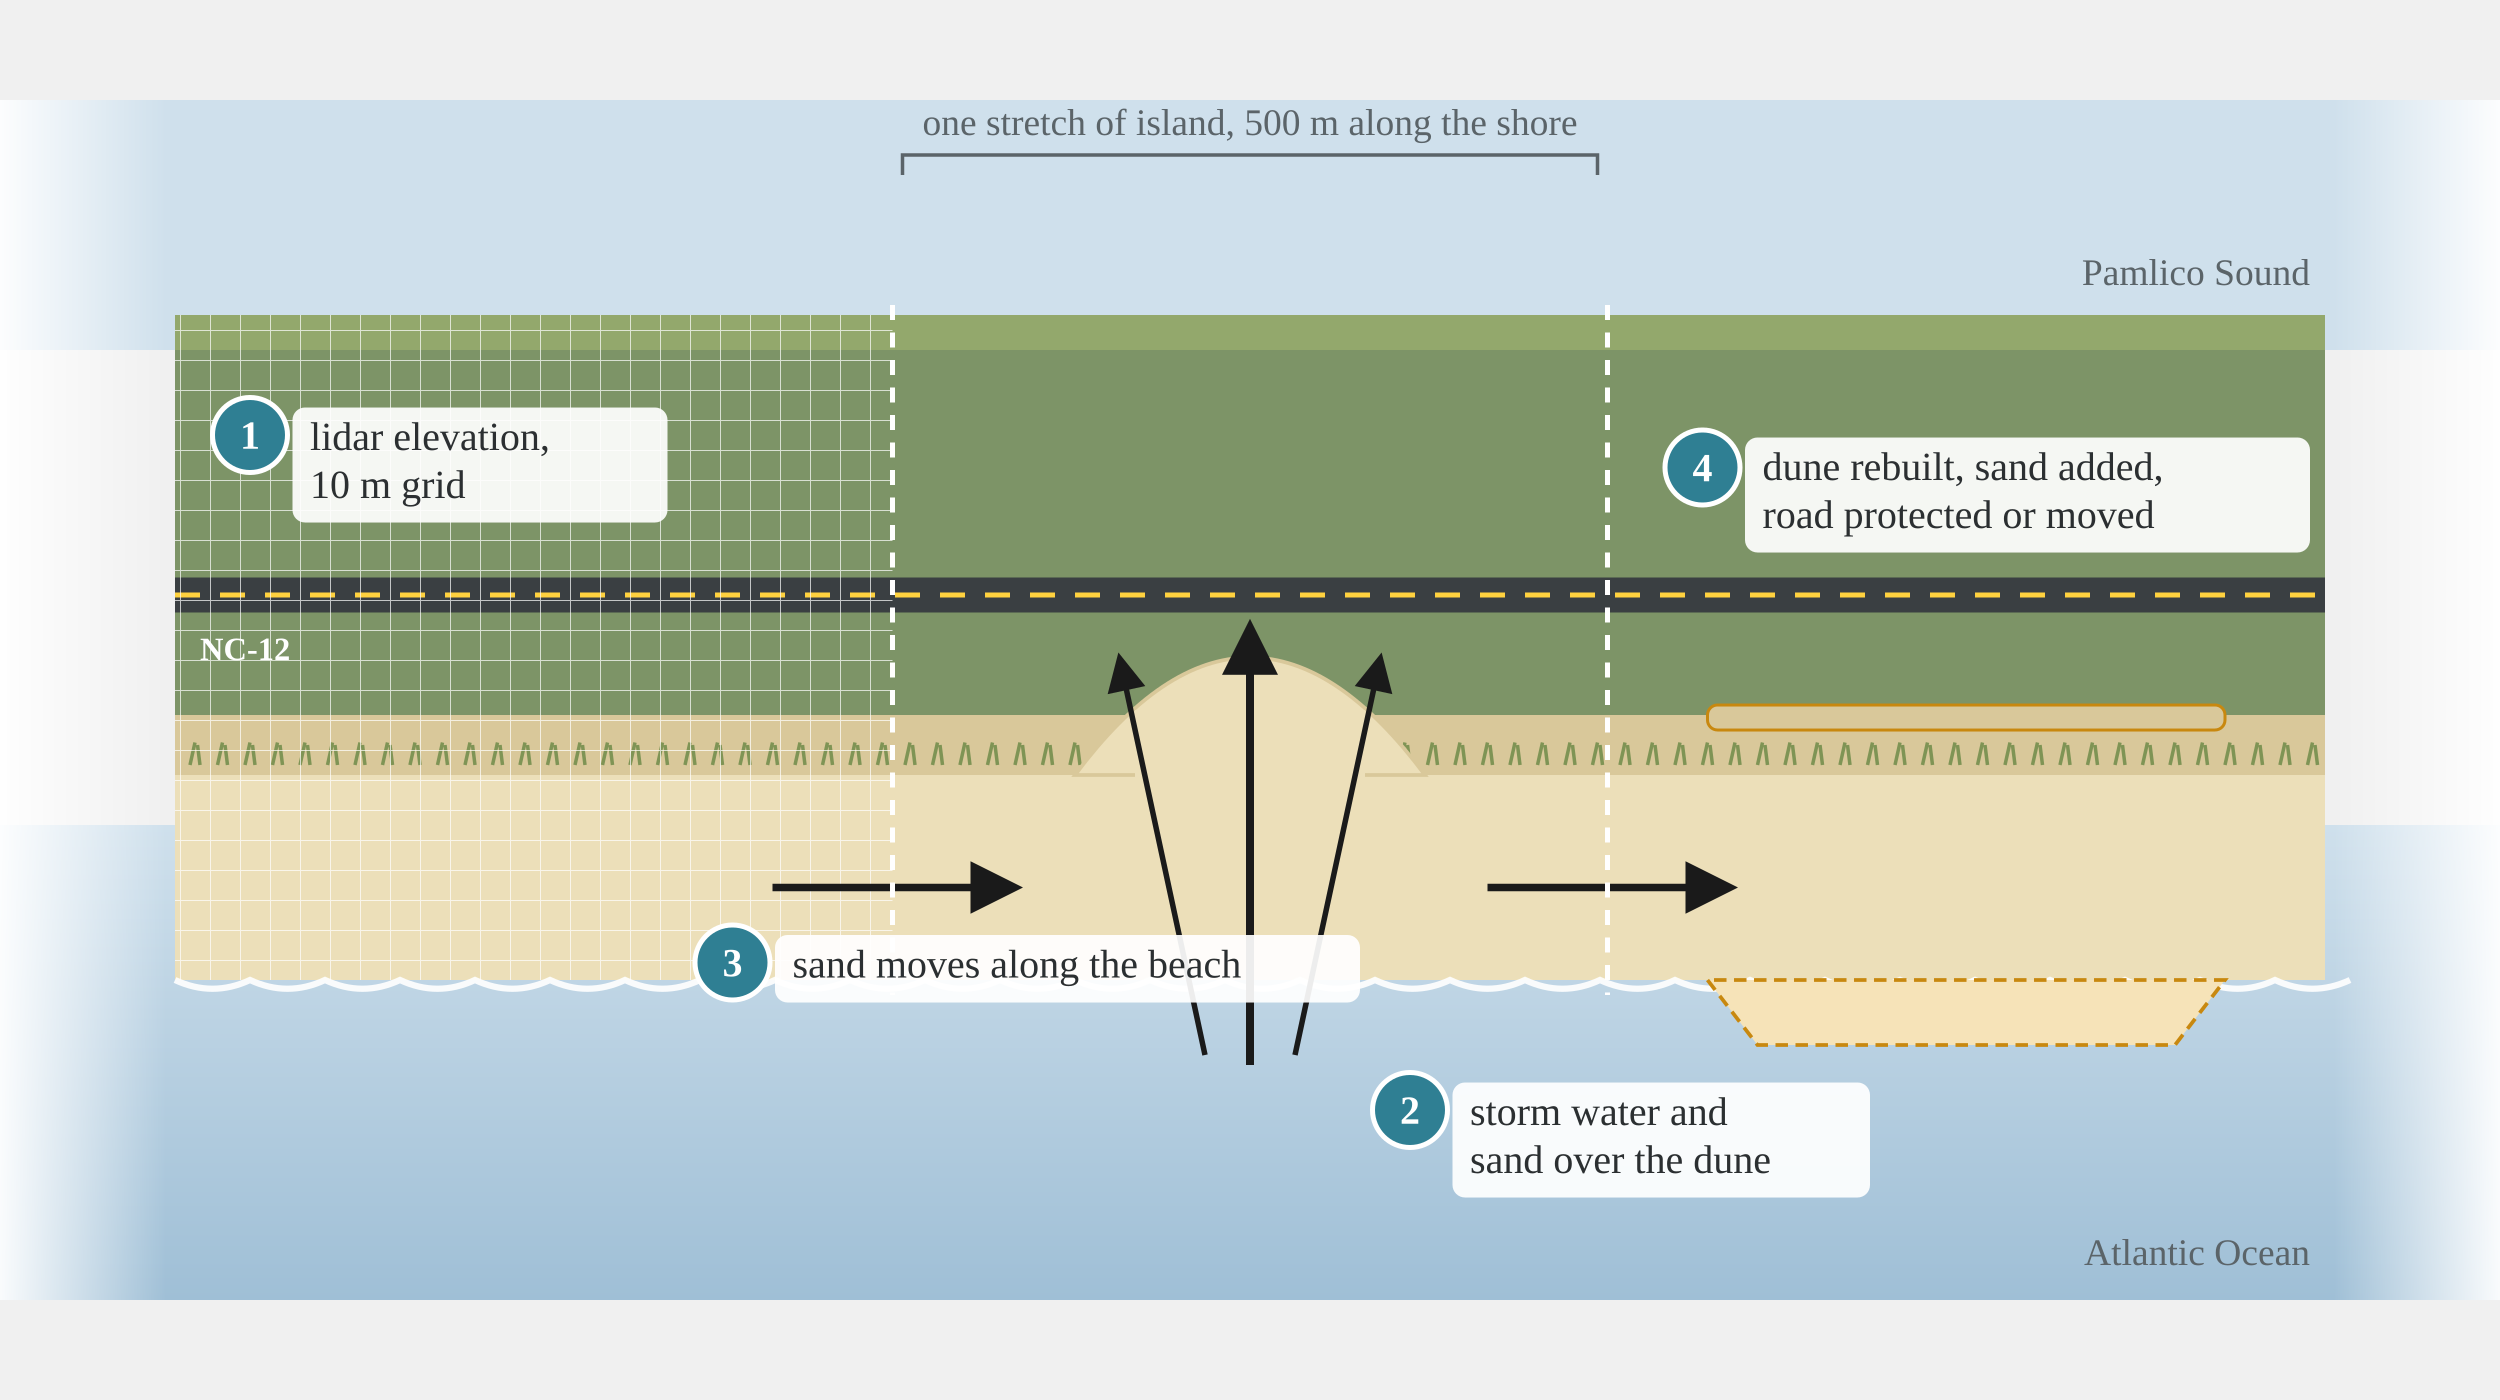
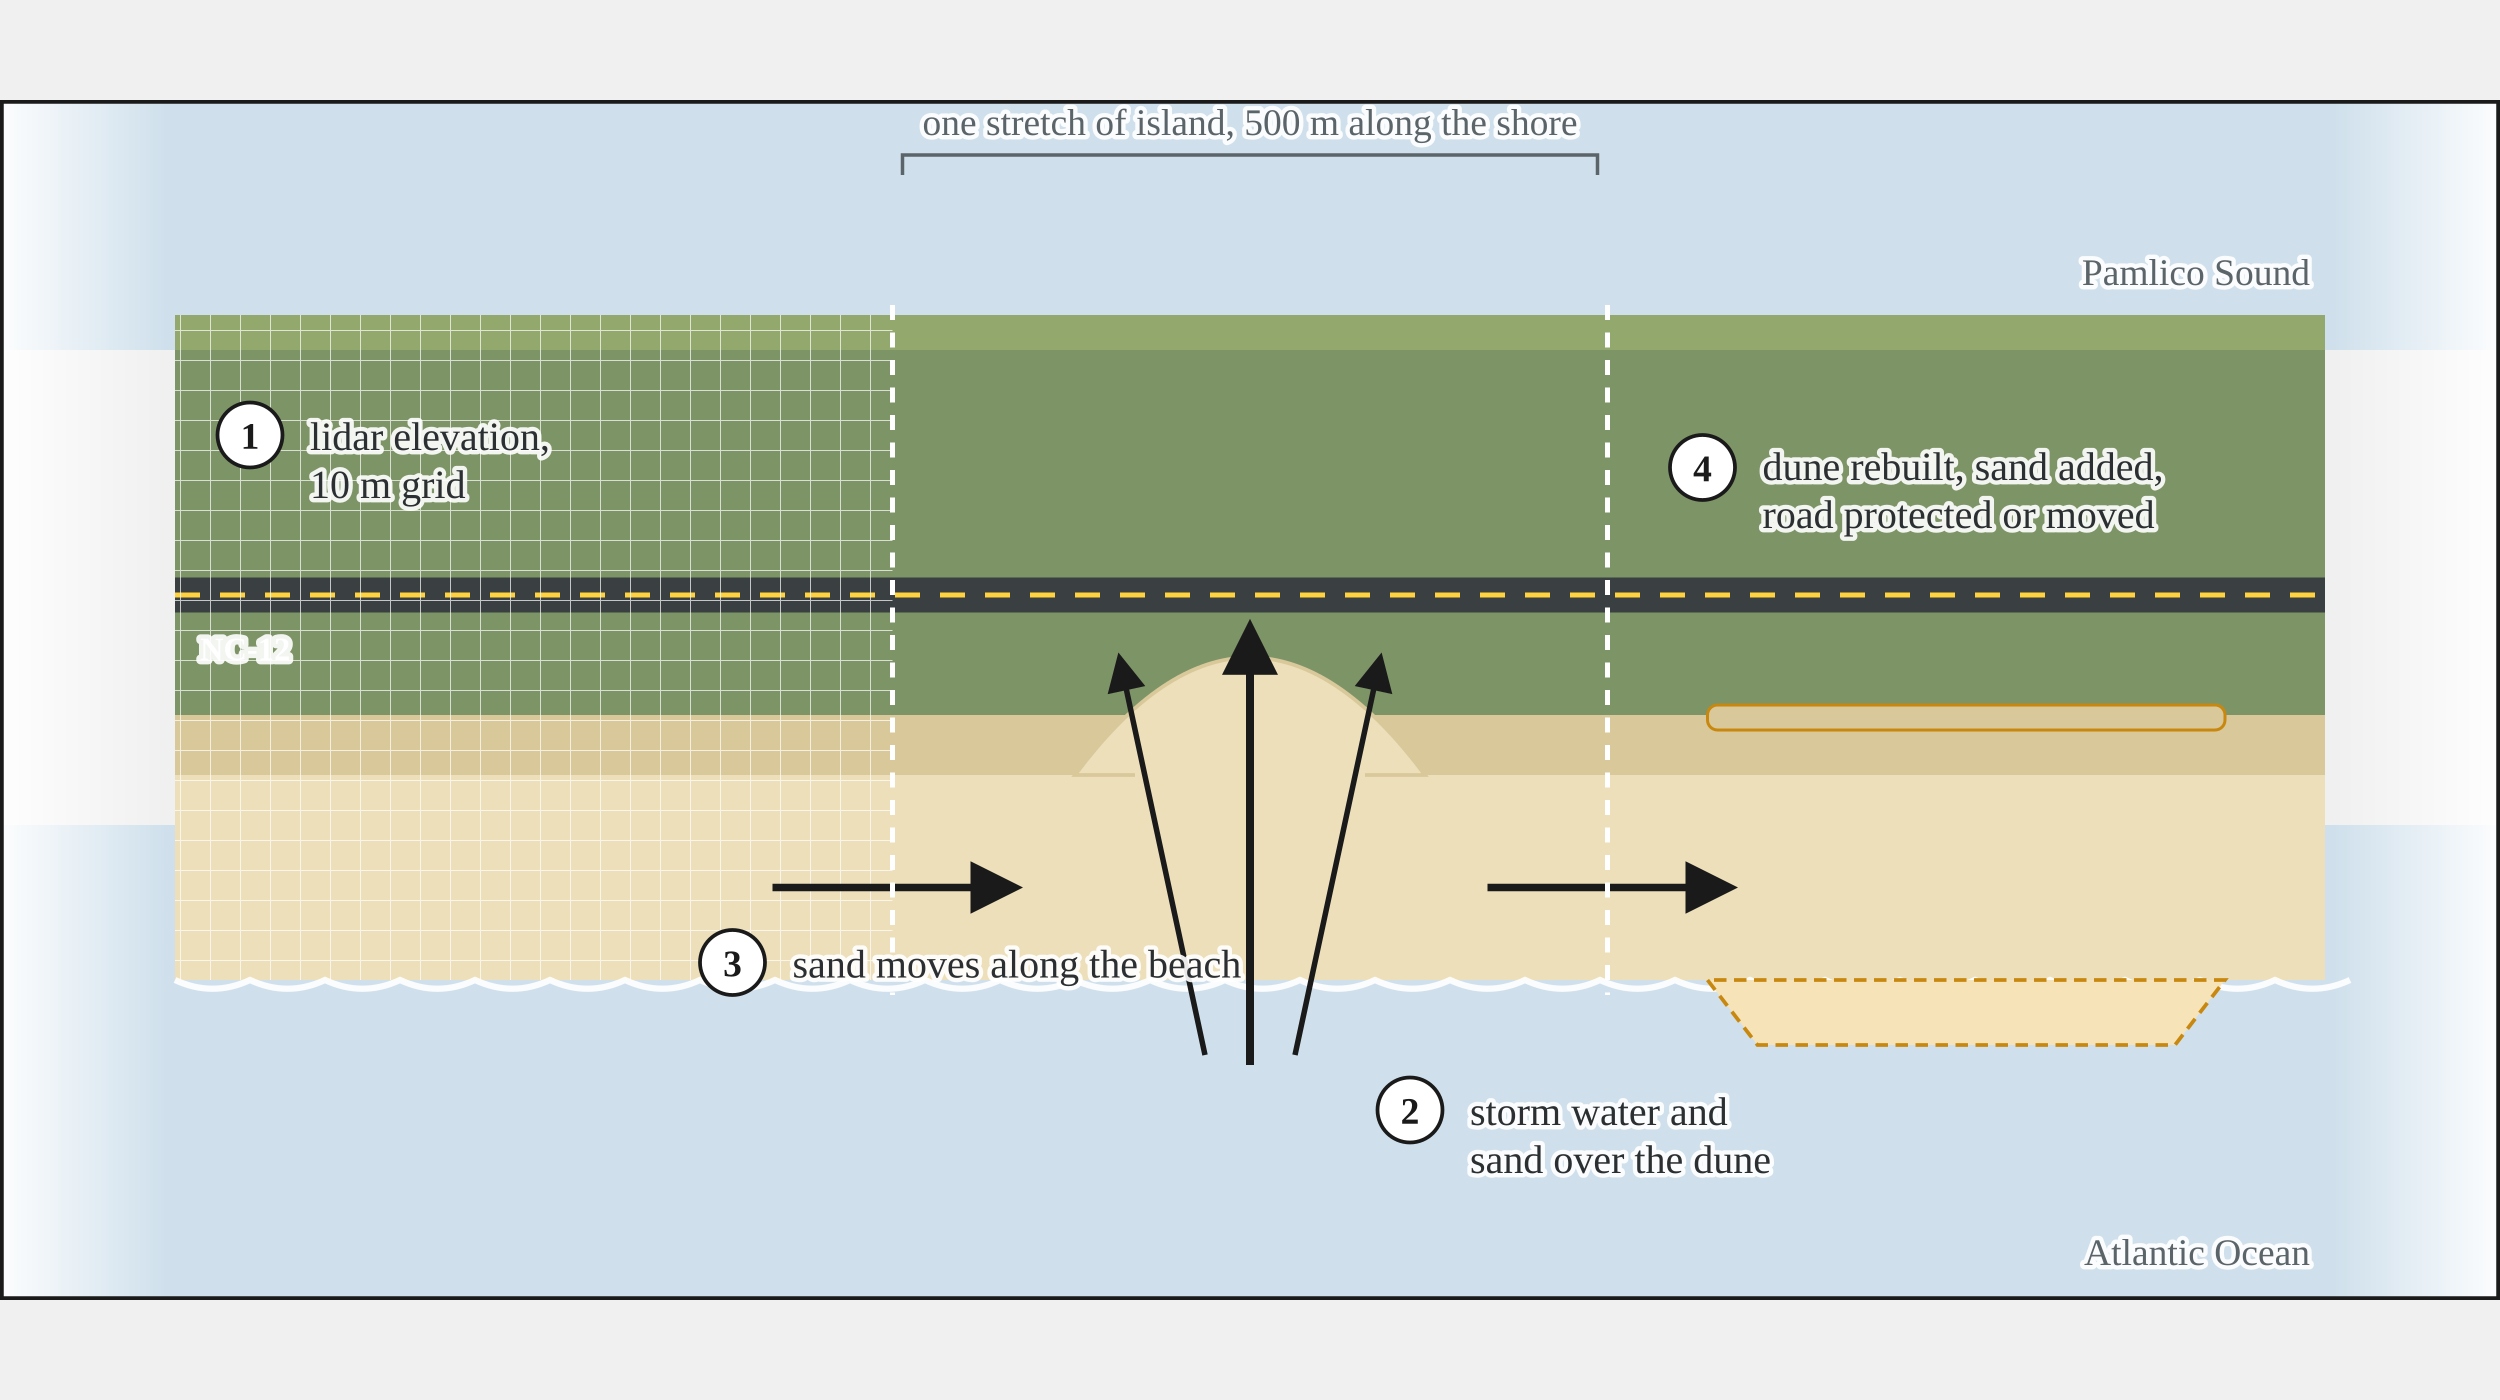
<svg xmlns="http://www.w3.org/2000/svg" class="hat-model-diagram" viewBox="0 0 1000 560" role="img" aria-labelledby="md-title md-desc">
  <defs>
    <marker id="md-head" viewBox="0 0 10 10" refX="8" refY="5" markerWidth="7" markerHeight="7" orient="auto-start-reverse">
      <path d="M0,0 L10,5 L0,10 z" fill="#1a1a1a" />
    </marker>
    <linearGradient id="md-sea" x1="0" y1="0" x2="0" y2="1">
      <stop offset="0" stop-color="#cfe0ec" />
      <stop offset="1" stop-color="#9fbfd6" />
    </linearGradient>
    <linearGradient id="md-fade" x1="0" y1="0" x2="1" y2="0">
      <stop offset="0" stop-color="#fff" stop-opacity="1" />
      <stop offset="0.07" stop-color="#fff" stop-opacity="0" />
      <stop offset="0.93" stop-color="#fff" stop-opacity="0" />
      <stop offset="1" stop-color="#fff" stop-opacity="1" />
    </linearGradient>
    <pattern id="md-grid" width="12" height="12" patternUnits="userSpaceOnUse">
      <path d="M12,0 L0,0 0,12" fill="none" stroke="#ffffff" stroke-width="0.8" opacity="0.7" />
    </pattern>
  </defs>
  <rect x="0" y="40" width="1000" height="100" fill="#cfe0ec" />
-   <rect x="0" y="330" width="1000" height="190" fill="url(#md-sea)" />
+   <rect x="0" y="330" width="1000" height="190" fill="#cfe0ec" />
  <rect x="70" y="126" width="860" height="18" fill="#93a86c" />
  <rect x="70" y="140" width="860" height="146" fill="#7d9467" />
  <rect x="70" y="286" width="860" height="24" fill="#d9c89a" />
  <rect x="70" y="310" width="860" height="82" fill="#ecdfb9" />
-   <path d="M76,306 l2,-9 M80,306 l-1,-8" stroke="#7f9455" stroke-width="1.4" fill="none" />
-   <path d="M87,306 l2,-9 M91,306 l-1,-8" stroke="#7f9455" stroke-width="1.4" fill="none" />
-   <path d="M98,306 l2,-9 M102,306 l-1,-8" stroke="#7f9455" stroke-width="1.4" fill="none" />
-   <path d="M109,306 l2,-9 M113,306 l-1,-8" stroke="#7f9455" stroke-width="1.4" fill="none" />
-   <path d="M120,306 l2,-9 M124,306 l-1,-8" stroke="#7f9455" stroke-width="1.4" fill="none" />
-   <path d="M131,306 l2,-9 M135,306 l-1,-8" stroke="#7f9455" stroke-width="1.4" fill="none" />
-   <path d="M142,306 l2,-9 M146,306 l-1,-8" stroke="#7f9455" stroke-width="1.4" fill="none" />
-   <path d="M153,306 l2,-9 M157,306 l-1,-8" stroke="#7f9455" stroke-width="1.4" fill="none" />
-   <path d="M164,306 l2,-9 M168,306 l-1,-8" stroke="#7f9455" stroke-width="1.4" fill="none" />
-   <path d="M175,306 l2,-9 M179,306 l-1,-8" stroke="#7f9455" stroke-width="1.4" fill="none" />
-   <path d="M186,306 l2,-9 M190,306 l-1,-8" stroke="#7f9455" stroke-width="1.4" fill="none" />
-   <path d="M197,306 l2,-9 M201,306 l-1,-8" stroke="#7f9455" stroke-width="1.4" fill="none" />
-   <path d="M208,306 l2,-9 M212,306 l-1,-8" stroke="#7f9455" stroke-width="1.4" fill="none" />
-   <path d="M219,306 l2,-9 M223,306 l-1,-8" stroke="#7f9455" stroke-width="1.4" fill="none" />
-   <path d="M230,306 l2,-9 M234,306 l-1,-8" stroke="#7f9455" stroke-width="1.4" fill="none" />
-   <path d="M241,306 l2,-9 M245,306 l-1,-8" stroke="#7f9455" stroke-width="1.4" fill="none" />
-   <path d="M252,306 l2,-9 M256,306 l-1,-8" stroke="#7f9455" stroke-width="1.4" fill="none" />
-   <path d="M263,306 l2,-9 M267,306 l-1,-8" stroke="#7f9455" stroke-width="1.4" fill="none" />
-   <path d="M274,306 l2,-9 M278,306 l-1,-8" stroke="#7f9455" stroke-width="1.4" fill="none" />
-   <path d="M285,306 l2,-9 M289,306 l-1,-8" stroke="#7f9455" stroke-width="1.4" fill="none" />
-   <path d="M296,306 l2,-9 M300,306 l-1,-8" stroke="#7f9455" stroke-width="1.4" fill="none" />
-   <path d="M307,306 l2,-9 M311,306 l-1,-8" stroke="#7f9455" stroke-width="1.4" fill="none" />
-   <path d="M318,306 l2,-9 M322,306 l-1,-8" stroke="#7f9455" stroke-width="1.4" fill="none" />
-   <path d="M329,306 l2,-9 M333,306 l-1,-8" stroke="#7f9455" stroke-width="1.4" fill="none" />
-   <path d="M340,306 l2,-9 M344,306 l-1,-8" stroke="#7f9455" stroke-width="1.4" fill="none" />
-   <path d="M351,306 l2,-9 M355,306 l-1,-8" stroke="#7f9455" stroke-width="1.4" fill="none" />
-   <path d="M362,306 l2,-9 M366,306 l-1,-8" stroke="#7f9455" stroke-width="1.4" fill="none" />
-   <path d="M373,306 l2,-9 M377,306 l-1,-8" stroke="#7f9455" stroke-width="1.4" fill="none" />
-   <path d="M384,306 l2,-9 M388,306 l-1,-8" stroke="#7f9455" stroke-width="1.4" fill="none" />
-   <path d="M395,306 l2,-9 M399,306 l-1,-8" stroke="#7f9455" stroke-width="1.4" fill="none" />
-   <path d="M406,306 l2,-9 M410,306 l-1,-8" stroke="#7f9455" stroke-width="1.4" fill="none" />
-   <path d="M417,306 l2,-9 M421,306 l-1,-8" stroke="#7f9455" stroke-width="1.4" fill="none" />
-   <path d="M428,306 l2,-9 M432,306 l-1,-8" stroke="#7f9455" stroke-width="1.4" fill="none" />
-   <path d="M439,306 l2,-9 M443,306 l-1,-8" stroke="#7f9455" stroke-width="1.4" fill="none" />
-   <path d="M450,306 l2,-9 M454,306 l-1,-8" stroke="#7f9455" stroke-width="1.4" fill="none" />
-   <path d="M461,306 l2,-9 M465,306 l-1,-8" stroke="#7f9455" stroke-width="1.4" fill="none" />
-   <path d="M472,306 l2,-9 M476,306 l-1,-8" stroke="#7f9455" stroke-width="1.4" fill="none" />
-   <path d="M483,306 l2,-9 M487,306 l-1,-8" stroke="#7f9455" stroke-width="1.4" fill="none" />
-   <path d="M494,306 l2,-9 M498,306 l-1,-8" stroke="#7f9455" stroke-width="1.4" fill="none" />
-   <path d="M505,306 l2,-9 M509,306 l-1,-8" stroke="#7f9455" stroke-width="1.4" fill="none" />
-   <path d="M516,306 l2,-9 M520,306 l-1,-8" stroke="#7f9455" stroke-width="1.4" fill="none" />
-   <path d="M527,306 l2,-9 M531,306 l-1,-8" stroke="#7f9455" stroke-width="1.4" fill="none" />
-   <path d="M538,306 l2,-9 M542,306 l-1,-8" stroke="#7f9455" stroke-width="1.4" fill="none" />
-   <path d="M549,306 l2,-9 M553,306 l-1,-8" stroke="#7f9455" stroke-width="1.4" fill="none" />
-   <path d="M560,306 l2,-9 M564,306 l-1,-8" stroke="#7f9455" stroke-width="1.4" fill="none" />
-   <path d="M571,306 l2,-9 M575,306 l-1,-8" stroke="#7f9455" stroke-width="1.4" fill="none" />
-   <path d="M582,306 l2,-9 M586,306 l-1,-8" stroke="#7f9455" stroke-width="1.4" fill="none" />
-   <path d="M593,306 l2,-9 M597,306 l-1,-8" stroke="#7f9455" stroke-width="1.4" fill="none" />
-   <path d="M604,306 l2,-9 M608,306 l-1,-8" stroke="#7f9455" stroke-width="1.4" fill="none" />
-   <path d="M615,306 l2,-9 M619,306 l-1,-8" stroke="#7f9455" stroke-width="1.4" fill="none" />
-   <path d="M626,306 l2,-9 M630,306 l-1,-8" stroke="#7f9455" stroke-width="1.4" fill="none" />
-   <path d="M637,306 l2,-9 M641,306 l-1,-8" stroke="#7f9455" stroke-width="1.4" fill="none" />
-   <path d="M648,306 l2,-9 M652,306 l-1,-8" stroke="#7f9455" stroke-width="1.4" fill="none" />
-   <path d="M659,306 l2,-9 M663,306 l-1,-8" stroke="#7f9455" stroke-width="1.4" fill="none" />
-   <path d="M670,306 l2,-9 M674,306 l-1,-8" stroke="#7f9455" stroke-width="1.4" fill="none" />
-   <path d="M681,306 l2,-9 M685,306 l-1,-8" stroke="#7f9455" stroke-width="1.4" fill="none" />
-   <path d="M692,306 l2,-9 M696,306 l-1,-8" stroke="#7f9455" stroke-width="1.4" fill="none" />
-   <path d="M703,306 l2,-9 M707,306 l-1,-8" stroke="#7f9455" stroke-width="1.4" fill="none" />
-   <path d="M714,306 l2,-9 M718,306 l-1,-8" stroke="#7f9455" stroke-width="1.4" fill="none" />
-   <path d="M725,306 l2,-9 M729,306 l-1,-8" stroke="#7f9455" stroke-width="1.4" fill="none" />
-   <path d="M736,306 l2,-9 M740,306 l-1,-8" stroke="#7f9455" stroke-width="1.4" fill="none" />
-   <path d="M747,306 l2,-9 M751,306 l-1,-8" stroke="#7f9455" stroke-width="1.4" fill="none" />
-   <path d="M758,306 l2,-9 M762,306 l-1,-8" stroke="#7f9455" stroke-width="1.4" fill="none" />
-   <path d="M769,306 l2,-9 M773,306 l-1,-8" stroke="#7f9455" stroke-width="1.4" fill="none" />
-   <path d="M780,306 l2,-9 M784,306 l-1,-8" stroke="#7f9455" stroke-width="1.4" fill="none" />
-   <path d="M791,306 l2,-9 M795,306 l-1,-8" stroke="#7f9455" stroke-width="1.4" fill="none" />
-   <path d="M802,306 l2,-9 M806,306 l-1,-8" stroke="#7f9455" stroke-width="1.4" fill="none" />
-   <path d="M813,306 l2,-9 M817,306 l-1,-8" stroke="#7f9455" stroke-width="1.4" fill="none" />
-   <path d="M824,306 l2,-9 M828,306 l-1,-8" stroke="#7f9455" stroke-width="1.4" fill="none" />
-   <path d="M835,306 l2,-9 M839,306 l-1,-8" stroke="#7f9455" stroke-width="1.4" fill="none" />
-   <path d="M846,306 l2,-9 M850,306 l-1,-8" stroke="#7f9455" stroke-width="1.4" fill="none" />
-   <path d="M857,306 l2,-9 M861,306 l-1,-8" stroke="#7f9455" stroke-width="1.4" fill="none" />
-   <path d="M868,306 l2,-9 M872,306 l-1,-8" stroke="#7f9455" stroke-width="1.4" fill="none" />
-   <path d="M879,306 l2,-9 M883,306 l-1,-8" stroke="#7f9455" stroke-width="1.4" fill="none" />
-   <path d="M890,306 l2,-9 M894,306 l-1,-8" stroke="#7f9455" stroke-width="1.4" fill="none" />
-   <path d="M901,306 l2,-9 M905,306 l-1,-8" stroke="#7f9455" stroke-width="1.4" fill="none" />
-   <path d="M912,306 l2,-9 M916,306 l-1,-8" stroke="#7f9455" stroke-width="1.4" fill="none" />
-   <path d="M923,306 l2,-9 M927,306 l-1,-8" stroke="#7f9455" stroke-width="1.4" fill="none" />
  <path d="M70,392 Q85,399 100,392 Q115,399 130,392 Q145,399 160,392 Q175,399 190,392 Q205,399 220,392 Q235,399 250,392 Q265,399 280,392 Q295,399 310,392 Q325,399 340,392 Q355,399 370,392 Q385,399 400,392 Q415,399 430,392 Q445,399 460,392 Q475,399 490,392 Q505,399 520,392 Q535,399 550,392 Q565,399 580,392 Q595,399 610,392 Q625,399 640,392 Q655,399 670,392 Q685,399 700,392 Q715,399 730,392 Q745,399 760,392 Q775,399 790,392 Q805,399 820,392 Q835,399 850,392 Q865,399 880,392 Q895,399 910,392 Q925,399 940,392" stroke="#fff" stroke-width="2.5" fill="none" opacity="0.9" />
  <rect x="70" y="231" width="860" height="14" fill="#3a3f42" />
  <line x1="70" y1="238" x2="930" y2="238" stroke="#ffd23f" stroke-width="2" stroke-dasharray="10 8" />
-   <text x="80" y="264" text-anchor="start" font-size="13" fill="#fff" font-weight="600">
+   <text x="80" y="264" text-anchor="start" font-size="13" fill="#fff" font-weight="600" paint-order="stroke" stroke="#fff" stroke-width="3.5" stroke-opacity="0.9" stroke-linejoin="round">
    <tspan x="80" dy="0em">NC-12</tspan>
  </text>
  <rect x="70" y="126" width="287" height="266" fill="url(#md-grid)" />
  <path d="M430.0,310 Q500.0,216 570.0,310 Z" fill="#ecdfb9" stroke="#d9c89a" stroke-width="1.5" />
  <rect x="454.0" y="284" width="92" height="28" fill="#ecdfb9" />
  <line x1="500.0" y1="426" x2="500.0" y2="252" stroke="#1a1a1a" stroke-width="3.2" marker-end="url(#md-head)" />
  <line x1="482.0" y1="422" x2="448.0" y2="264" stroke="#1a1a1a" stroke-width="2.2" marker-end="url(#md-head)" />
  <line x1="518.0" y1="422" x2="552.0" y2="264" stroke="#1a1a1a" stroke-width="2.2" marker-end="url(#md-head)" />
  <line x1="309" y1="355.0" x2="405" y2="355.0" stroke="#1a1a1a" stroke-width="3" marker-end="url(#md-head)" />
  <line x1="595" y1="355.0" x2="691" y2="355.0" stroke="#1a1a1a" stroke-width="3" marker-end="url(#md-head)" />
  <path d="M683,392 L703,418 L870,418 L890,392 Z" fill="#f6e3b8" stroke="#c8880f" stroke-width="1.5" stroke-dasharray="5 3" />
  <rect x="683" y="282" width="207" height="10" rx="4" fill="#d9c89a" stroke="#c8880f" stroke-width="1.2" />
  <line x1="357" y1="122" x2="357" y2="398" stroke="#fff" stroke-width="2" stroke-dasharray="6 5" />
  <line x1="643" y1="122" x2="643" y2="398" stroke="#fff" stroke-width="2" stroke-dasharray="6 5" />
  <path d="M361,70 v-8 H639 v8" fill="none" stroke="#5b6469" stroke-width="1.4" />
-   <text x="500.0" y="54" text-anchor="middle" font-size="15" fill="#5b6469" font-weight="400">
+   <text x="500.0" y="54" text-anchor="middle" font-size="15" fill="#5b6469" font-weight="400" paint-order="stroke" stroke="#fff" stroke-width="3.5" stroke-opacity="0.9" stroke-linejoin="round">
    <tspan x="500.0" dy="0em">one stretch of island, 500 m along the shore</tspan>
  </text>
-   <text x="924" y="114" text-anchor="end" font-size="15" fill="#5b6469" font-weight="400">
+   <text x="924" y="114" text-anchor="end" font-size="15" fill="#5b6469" font-weight="400" paint-order="stroke" stroke="#fff" stroke-width="3.5" stroke-opacity="0.9" stroke-linejoin="round">
    <tspan x="924" dy="0em">Pamlico Sound</tspan>
  </text>
-   <text x="924" y="506" text-anchor="end" font-size="15" fill="#5b6469" font-weight="400">
+   <text x="924" y="506" text-anchor="end" font-size="15" fill="#5b6469" font-weight="400" paint-order="stroke" stroke="#fff" stroke-width="3.5" stroke-opacity="0.9" stroke-linejoin="round">
    <tspan x="924" dy="0em">Atlantic Ocean</tspan>
  </text>
  <rect x="0" y="40" width="1000" height="480" fill="url(#md-fade)" />
-   <circle cx="100" cy="174" r="15" fill="#2f7f93" stroke="#fff" stroke-width="2" />
-   <text x="100" y="179.5" text-anchor="middle" font-size="16" font-weight="700" fill="#fff">1</text>
-   <rect x="117" y="163" width="150" height="46" rx="5" fill="#fff" fill-opacity="0.92" />
-   <text x="124" y="180" text-anchor="start" font-size="16" fill="#2b2f31" font-weight="400">
+   <circle cx="100" cy="174" r="13" fill="#fff" stroke="#1a1a1a" stroke-width="1.5" />
+   <text x="100" y="179.5" text-anchor="middle" font-size="15" font-weight="700" fill="#1a1a1a">1</text>
+   <text x="124" y="180" text-anchor="start" font-size="16" fill="#2b2f31" font-weight="400" paint-order="stroke" stroke="#fff" stroke-width="3.5" stroke-opacity="0.9" stroke-linejoin="round">
    <tspan x="124" dy="0em">lidar elevation,</tspan>
    <tspan x="124" dy="1.2em">10 m grid</tspan>
  </text>
-   <circle cx="564.0" cy="444" r="15" fill="#2f7f93" stroke="#fff" stroke-width="2" />
-   <text x="564.0" y="449.5" text-anchor="middle" font-size="16" font-weight="700" fill="#fff">2</text>
-   <rect x="581" y="433" width="167" height="46" rx="5" fill="#fff" fill-opacity="0.92" />
-   <text x="588.0" y="450" text-anchor="start" font-size="16" fill="#2b2f31" font-weight="400">
+   <circle cx="564.0" cy="444" r="13" fill="#fff" stroke="#1a1a1a" stroke-width="1.5" />
+   <text x="564.0" y="449.5" text-anchor="middle" font-size="15" font-weight="700" fill="#1a1a1a">2</text>
+   <text x="588.0" y="450" text-anchor="start" font-size="16" fill="#2b2f31" font-weight="400" paint-order="stroke" stroke="#fff" stroke-width="3.5" stroke-opacity="0.9" stroke-linejoin="round">
    <tspan x="588.0" dy="0em">storm water and</tspan>
    <tspan x="588.0" dy="1.2em">sand over the dune</tspan>
  </text>
-   <circle cx="293" cy="385.0" r="15" fill="#2f7f93" stroke="#fff" stroke-width="2" />
-   <text x="293" y="390.5" text-anchor="middle" font-size="16" font-weight="700" fill="#fff">3</text>
-   <rect x="310" y="374" width="234" height="27" rx="5" fill="#fff" fill-opacity="0.92" />
-   <text x="317" y="391.0" text-anchor="start" font-size="16" fill="#2b2f31" font-weight="400">
+   <circle cx="293" cy="385.0" r="13" fill="#fff" stroke="#1a1a1a" stroke-width="1.5" />
+   <text x="293" y="390.5" text-anchor="middle" font-size="15" font-weight="700" fill="#1a1a1a">3</text>
+   <text x="317" y="391.0" text-anchor="start" font-size="16" fill="#2b2f31" font-weight="400" paint-order="stroke" stroke="#fff" stroke-width="3.5" stroke-opacity="0.9" stroke-linejoin="round">
    <tspan x="317" dy="0em">sand moves along the beach</tspan>
  </text>
-   <circle cx="681" cy="187" r="15" fill="#2f7f93" stroke="#fff" stroke-width="2" />
-   <text x="681" y="192.5" text-anchor="middle" font-size="16" font-weight="700" fill="#fff">4</text>
-   <rect x="698" y="175" width="226" height="46" rx="5" fill="#fff" fill-opacity="0.92" />
-   <text x="705" y="192" text-anchor="start" font-size="16" fill="#2b2f31" font-weight="400">
+   <circle cx="681" cy="187" r="13" fill="#fff" stroke="#1a1a1a" stroke-width="1.5" />
+   <text x="681" y="192.5" text-anchor="middle" font-size="15" font-weight="700" fill="#1a1a1a">4</text>
+   <text x="705" y="192" text-anchor="start" font-size="16" fill="#2b2f31" font-weight="400" paint-order="stroke" stroke="#fff" stroke-width="3.5" stroke-opacity="0.9" stroke-linejoin="round">
    <tspan x="705" dy="0em">dune rebuilt, sand added,</tspan>
    <tspan x="705" dy="1.2em">road protected or moved</tspan>
  </text>
+   <rect x="0.75" y="40.75" width="998.5" height="478.5" fill="none" stroke="#1a1a1a" stroke-width="1.5" />
</svg>
